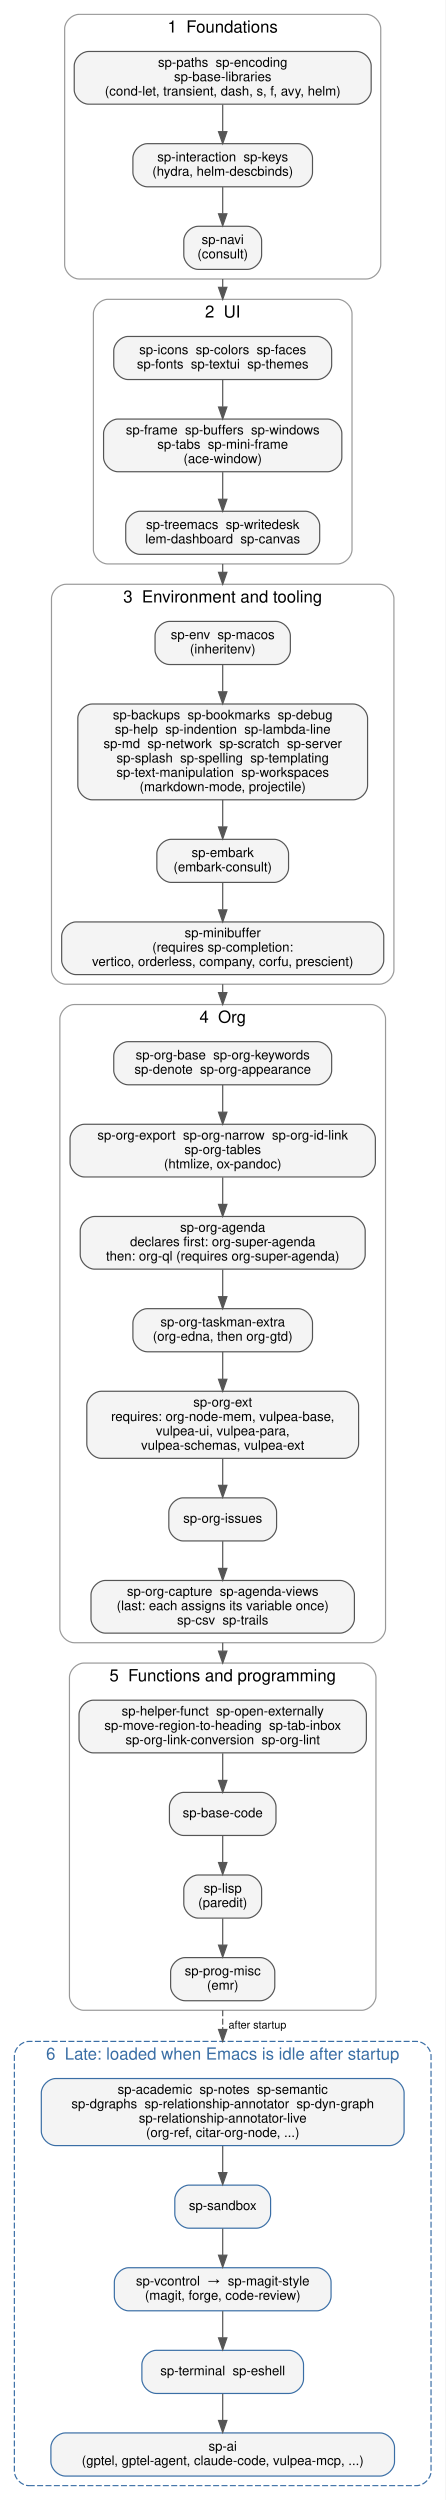
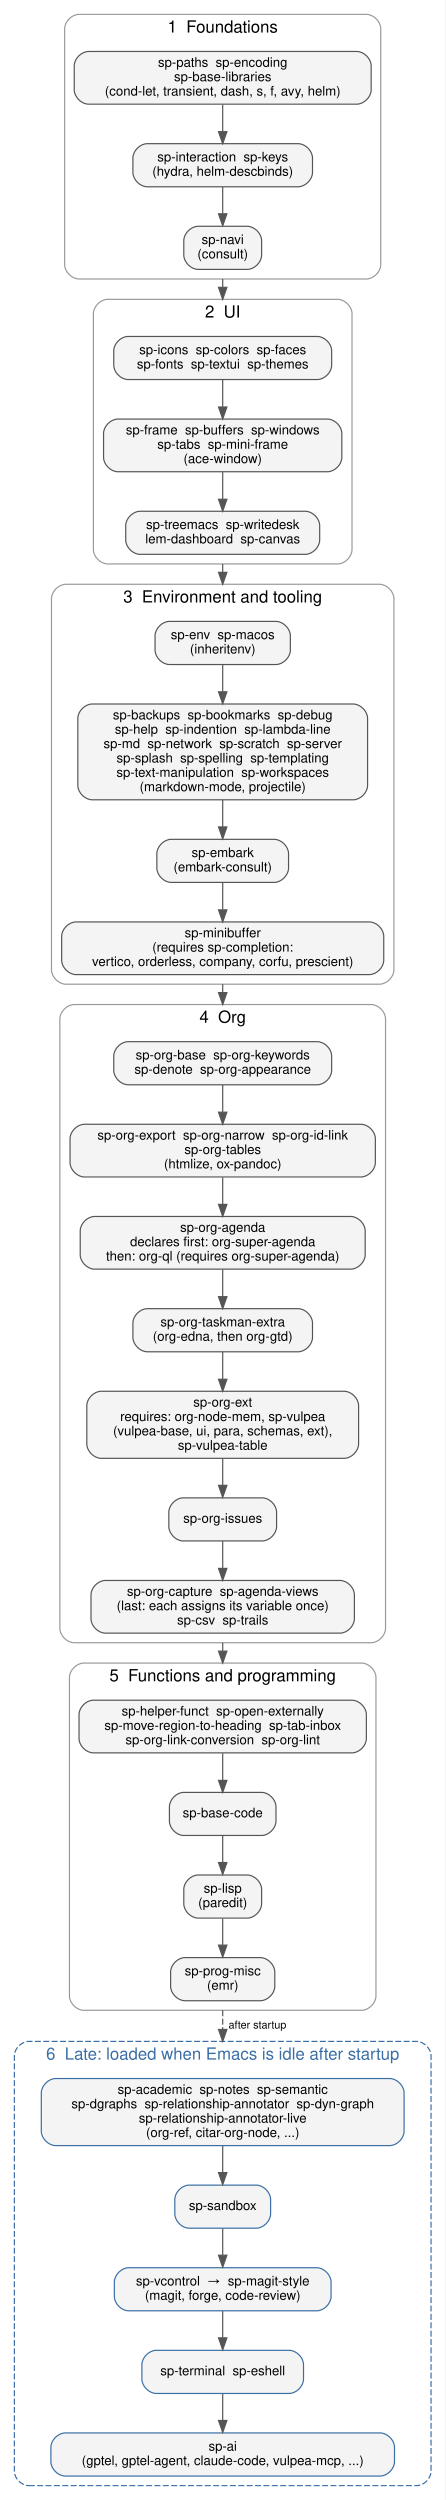
<svg xmlns="http://www.w3.org/2000/svg" width="372pt" height="2088pt" viewBox="0.00 0.00 372.00 2088.00">
  <g id="graph0" class="graph" transform="scale(1 1) rotate(0) translate(4 2084)">
    <polygon fill="white" stroke="transparent" points="-4,4 -4,-2084 368,-2084 368,4 -4,4" />
    <g id="clust1" class="cluster">
      <path fill="none" stroke="#999999" d="M62,-1851C62,-1851 302,-1851 302,-1851 308,-1851 314,-1857 314,-1863 314,-1863 314,-2060 314,-2060 314,-2066 308,-2072 302,-2072 302,-2072 62,-2072 62,-2072 56,-2072 50,-2066 50,-2060 50,-2060 50,-1863 50,-1863 50,-1857 56,-1851 62,-1851" />
      <text text-anchor="middle" x="182" y="-2056.8" font-family="Helvetica,sans-Serif" font-size="14.00">1  Foundations</text>
    </g>
    <g id="clust2" class="cluster">
      <path fill="none" stroke="#999999" d="M86,-1613C86,-1613 278,-1613 278,-1613 284,-1613 290,-1619 290,-1625 290,-1625 290,-1822 290,-1822 290,-1828 284,-1834 278,-1834 278,-1834 86,-1834 86,-1834 80,-1834 74,-1828 74,-1822 74,-1822 74,-1625 74,-1625 74,-1619 80,-1613 86,-1613" />
      <text text-anchor="middle" x="182" y="-1818.8" font-family="Helvetica,sans-Serif" font-size="14.00">2  UI</text>
    </g>
    <g id="clust3" class="cluster">
      <path fill="none" stroke="#999999" d="M51,-1262C51,-1262 313,-1262 313,-1262 319,-1262 325,-1268 325,-1274 325,-1274 325,-1584 325,-1584 325,-1590 319,-1596 313,-1596 313,-1596 51,-1596 51,-1596 45,-1596 39,-1590 39,-1584 39,-1584 39,-1274 39,-1274 39,-1268 45,-1262 51,-1262" />
      <text text-anchor="middle" x="182" y="-1580.8" font-family="Helvetica,sans-Serif" font-size="14.00">3  Environment and tooling</text>
    </g>
    <g id="clust4" class="cluster">
      <path fill="none" stroke="#999999" d="M58,-712C58,-712 306,-712 306,-712 312,-712 318,-718 318,-724 318,-724 318,-1233 318,-1233 318,-1239 312,-1245 306,-1245 306,-1245 58,-1245 58,-1245 52,-1245 46,-1239 46,-1233 46,-1233 46,-724 46,-724 46,-718 52,-712 58,-712" />
      <text text-anchor="middle" x="182" y="-1229.8" font-family="Helvetica,sans-Serif" font-size="14.00">4  Org</text>
    </g>
    <g id="clust5" class="cluster">
      <path fill="none" stroke="#999999" d="M66,-405C66,-405 298,-405 298,-405 304,-405 310,-411 310,-417 310,-417 310,-683 310,-683 310,-689 304,-695 298,-695 298,-695 66,-695 66,-695 60,-695 54,-689 54,-683 54,-683 54,-417 54,-417 54,-411 60,-405 66,-405" />
      <text text-anchor="middle" x="182" y="-679.8" font-family="Helvetica,sans-Serif" font-size="14.00">5  Functions and programming</text>
    </g>
    <g id="clust6" class="cluster">
      <path fill="none" stroke="#3a6ea5" stroke-dasharray="5,2" d="M20,-8C20,-8 344,-8 344,-8 350,-8 356,-14 356,-20 356,-20 356,-367 356,-367 356,-373 350,-379 344,-379 344,-379 20,-379 20,-379 14,-379 8,-373 8,-367 8,-367 8,-20 8,-20 8,-14 14,-8 20,-8" />
      <text text-anchor="middle" x="182" y="-363.8" font-family="Helvetica,sans-Serif" font-size="14.00" fill="#3a6ea5">6  Late: loaded when Emacs is idle after startup</text>
    </g>
    <g id="node1" class="node">
      <path fill="#f4f4f4" stroke="#555555" d="M294,-2041C294,-2041 70,-2041 70,-2041 64,-2041 58,-2035 58,-2029 58,-2029 58,-2009 58,-2009 58,-2003 64,-1997 70,-1997 70,-1997 294,-1997 294,-1997 300,-1997 306,-2003 306,-2009 306,-2009 306,-2029 306,-2029 306,-2035 300,-2041 294,-2041" />
      <text text-anchor="middle" x="182" y="-2028.2" font-family="Helvetica,sans-Serif" font-size="11.00">sp-paths  sp-encoding</text>
      <text text-anchor="middle" x="182" y="-2016.2" font-family="Helvetica,sans-Serif" font-size="11.00">sp-base-libraries</text>
      <text text-anchor="middle" x="182" y="-2004.2" font-family="Helvetica,sans-Serif" font-size="11.00">(cond-let, transient, dash, s, f, avy, helm)</text>
    </g>
    <g id="node2" class="node">
      <path fill="#f4f4f4" stroke="#555555" d="M245,-1964C245,-1964 119,-1964 119,-1964 113,-1964 107,-1958 107,-1952 107,-1952 107,-1940 107,-1940 107,-1934 113,-1928 119,-1928 119,-1928 245,-1928 245,-1928 251,-1928 257,-1934 257,-1940 257,-1940 257,-1952 257,-1952 257,-1958 251,-1964 245,-1964" />
      <text text-anchor="middle" x="182" y="-1949.2" font-family="Helvetica,sans-Serif" font-size="11.00">sp-interaction  sp-keys</text>
      <text text-anchor="middle" x="182" y="-1937.2" font-family="Helvetica,sans-Serif" font-size="11.00">(hydra, helm-descbinds)</text>
    </g>
    <g id="edge1" class="edge">
      <path fill="none" stroke="#555555" d="M182,-1996.7C182,-1989.59 182,-1981.57 182,-1974.09" />
      <polygon fill="#555555" stroke="#555555" points="185.5,-1974.01 182,-1964.01 178.5,-1974.01 185.5,-1974.01" />
    </g>
    <g id="node3" class="node">
      <path fill="#f4f4f4" stroke="#555555" d="M202.5,-1895C202.5,-1895 161.5,-1895 161.5,-1895 155.5,-1895 149.5,-1889 149.5,-1883 149.5,-1883 149.5,-1871 149.5,-1871 149.5,-1865 155.5,-1859 161.5,-1859 161.5,-1859 202.5,-1859 202.5,-1859 208.5,-1859 214.5,-1865 214.5,-1871 214.5,-1871 214.5,-1883 214.5,-1883 214.5,-1889 208.5,-1895 202.5,-1895" />
      <text text-anchor="middle" x="182" y="-1880.2" font-family="Helvetica,sans-Serif" font-size="11.00">sp-navi</text>
      <text text-anchor="middle" x="182" y="-1868.2" font-family="Helvetica,sans-Serif" font-size="11.00">(consult)</text>
    </g>
    <g id="edge2" class="edge">
      <path fill="none" stroke="#555555" d="M182,-1927.75C182,-1921 182,-1913.09 182,-1905.59" />
      <polygon fill="#555555" stroke="#555555" points="185.5,-1905.43 182,-1895.43 178.5,-1905.43 185.5,-1905.43" />
    </g>
    <g id="node4" class="node">
      <path fill="#f4f4f4" stroke="#555555" d="M261,-1803C261,-1803 103,-1803 103,-1803 97,-1803 91,-1797 91,-1791 91,-1791 91,-1779 91,-1779 91,-1773 97,-1767 103,-1767 103,-1767 261,-1767 261,-1767 267,-1767 273,-1773 273,-1779 273,-1779 273,-1791 273,-1791 273,-1797 267,-1803 261,-1803" />
      <text text-anchor="middle" x="182" y="-1788.2" font-family="Helvetica,sans-Serif" font-size="11.00">sp-icons  sp-colors  sp-faces</text>
      <text text-anchor="middle" x="182" y="-1776.2" font-family="Helvetica,sans-Serif" font-size="11.00">sp-fonts  sp-textui  sp-themes</text>
    </g>
    <g id="edge21" class="edge">
      <path fill="none" stroke="#555555" d="M182,-1851C182,-1848.8 182,-1846.52 182,-1844.19" />
      <polygon fill="#555555" stroke="#555555" points="185.5,-1844 182,-1834 178.5,-1844 185.5,-1844" />
    </g>
    <g id="node5" class="node">
      <path fill="#f4f4f4" stroke="#555555" d="M269.5,-1734C269.5,-1734 94.5,-1734 94.5,-1734 88.5,-1734 82.5,-1728 82.5,-1722 82.5,-1722 82.5,-1702 82.5,-1702 82.5,-1696 88.5,-1690 94.5,-1690 94.5,-1690 269.5,-1690 269.5,-1690 275.5,-1690 281.5,-1696 281.5,-1702 281.5,-1702 281.5,-1722 281.5,-1722 281.5,-1728 275.5,-1734 269.5,-1734" />
      <text text-anchor="middle" x="182" y="-1721.2" font-family="Helvetica,sans-Serif" font-size="11.00">sp-frame  sp-buffers  sp-windows</text>
      <text text-anchor="middle" x="182" y="-1709.2" font-family="Helvetica,sans-Serif" font-size="11.00">sp-tabs  sp-mini-frame</text>
      <text text-anchor="middle" x="182" y="-1697.2" font-family="Helvetica,sans-Serif" font-size="11.00">(ace-window)</text>
    </g>
    <g id="edge3" class="edge">
      <path fill="none" stroke="#555555" d="M182,-1766.81C182,-1760.04 182,-1752.05 182,-1744.32" />
      <polygon fill="#555555" stroke="#555555" points="185.5,-1744.09 182,-1734.09 178.5,-1744.09 185.5,-1744.09" />
    </g>
    <g id="node6" class="node">
      <path fill="#f4f4f4" stroke="#555555" d="M251,-1657C251,-1657 113,-1657 113,-1657 107,-1657 101,-1651 101,-1645 101,-1645 101,-1633 101,-1633 101,-1627 107,-1621 113,-1621 113,-1621 251,-1621 251,-1621 257,-1621 263,-1627 263,-1633 263,-1633 263,-1645 263,-1645 263,-1651 257,-1657 251,-1657" />
      <text text-anchor="middle" x="182" y="-1642.2" font-family="Helvetica,sans-Serif" font-size="11.00">sp-treemacs  sp-writedesk</text>
      <text text-anchor="middle" x="182" y="-1630.2" font-family="Helvetica,sans-Serif" font-size="11.00">lem-dashboard  sp-canvas</text>
    </g>
    <g id="edge4" class="edge">
      <path fill="none" stroke="#555555" d="M182,-1689.7C182,-1682.59 182,-1674.57 182,-1667.09" />
      <polygon fill="#555555" stroke="#555555" points="185.5,-1667.01 182,-1657.01 178.5,-1667.01 185.5,-1667.01" />
    </g>
    <g id="node7" class="node">
      <path fill="#f4f4f4" stroke="#555555" d="M226.5,-1565C226.5,-1565 137.5,-1565 137.5,-1565 131.5,-1565 125.5,-1559 125.5,-1553 125.5,-1553 125.5,-1541 125.5,-1541 125.5,-1535 131.5,-1529 137.5,-1529 137.5,-1529 226.5,-1529 226.5,-1529 232.5,-1529 238.5,-1535 238.5,-1541 238.5,-1541 238.5,-1553 238.5,-1553 238.5,-1559 232.5,-1565 226.5,-1565" />
      <text text-anchor="middle" x="182" y="-1550.2" font-family="Helvetica,sans-Serif" font-size="11.00">sp-env  sp-macos</text>
      <text text-anchor="middle" x="182" y="-1538.2" font-family="Helvetica,sans-Serif" font-size="11.00">(inheritenv)</text>
    </g>
    <g id="edge22" class="edge">
      <path fill="none" stroke="#555555" d="M182,-1613C182,-1610.8 182,-1608.52 182,-1606.19" />
      <polygon fill="#555555" stroke="#555555" points="185.5,-1606 182,-1596 178.5,-1606 185.5,-1606" />
    </g>
    <g id="node8" class="node">
      <path fill="#f4f4f4" stroke="#555555" d="M291,-1496C291,-1496 73,-1496 73,-1496 67,-1496 61,-1490 61,-1484 61,-1484 61,-1428 61,-1428 61,-1422 67,-1416 73,-1416 73,-1416 291,-1416 291,-1416 297,-1416 303,-1422 303,-1428 303,-1428 303,-1484 303,-1484 303,-1490 297,-1496 291,-1496" />
      <text text-anchor="middle" x="182" y="-1483.2" font-family="Helvetica,sans-Serif" font-size="11.00">sp-backups  sp-bookmarks  sp-debug</text>
      <text text-anchor="middle" x="182" y="-1471.2" font-family="Helvetica,sans-Serif" font-size="11.00">sp-help  sp-indention  sp-lambda-line</text>
      <text text-anchor="middle" x="182" y="-1459.2" font-family="Helvetica,sans-Serif" font-size="11.00">sp-md  sp-network  sp-scratch  sp-server</text>
      <text text-anchor="middle" x="182" y="-1447.2" font-family="Helvetica,sans-Serif" font-size="11.00">sp-splash  sp-spelling  sp-templating</text>
      <text text-anchor="middle" x="182" y="-1435.2" font-family="Helvetica,sans-Serif" font-size="11.00">sp-text-manipulation  sp-workspaces</text>
      <text text-anchor="middle" x="182" y="-1423.2" font-family="Helvetica,sans-Serif" font-size="11.00">(markdown-mode, projectile)</text>
    </g>
    <g id="edge5" class="edge">
      <path fill="none" stroke="#555555" d="M182,-1528.84C182,-1522.3 182,-1514.49 182,-1506.45" />
      <polygon fill="#555555" stroke="#555555" points="185.5,-1506.23 182,-1496.23 178.5,-1506.23 185.5,-1506.23" />
    </g>
    <g id="node9" class="node">
      <path fill="#f4f4f4" stroke="#555555" d="M225,-1383C225,-1383 139,-1383 139,-1383 133,-1383 127,-1377 127,-1371 127,-1371 127,-1359 127,-1359 127,-1353 133,-1347 139,-1347 139,-1347 225,-1347 225,-1347 231,-1347 237,-1353 237,-1359 237,-1359 237,-1371 237,-1371 237,-1377 231,-1383 225,-1383" />
      <text text-anchor="middle" x="182" y="-1368.2" font-family="Helvetica,sans-Serif" font-size="11.00">sp-embark</text>
      <text text-anchor="middle" x="182" y="-1356.2" font-family="Helvetica,sans-Serif" font-size="11.00">(embark-consult)</text>
    </g>
    <g id="edge6" class="edge">
      <path fill="none" stroke="#555555" d="M182,-1415.96C182,-1408.4 182,-1400.61 182,-1393.51" />
      <polygon fill="#555555" stroke="#555555" points="185.5,-1393.37 182,-1383.37 178.5,-1393.37 185.5,-1393.37" />
    </g>
    <g id="node10" class="node">
      <path fill="#f4f4f4" stroke="#555555" d="M304.5,-1314C304.5,-1314 59.5,-1314 59.5,-1314 53.5,-1314 47.5,-1308 47.5,-1302 47.5,-1302 47.5,-1282 47.5,-1282 47.5,-1276 53.5,-1270 59.5,-1270 59.5,-1270 304.5,-1270 304.5,-1270 310.5,-1270 316.5,-1276 316.5,-1282 316.5,-1282 316.5,-1302 316.5,-1302 316.5,-1308 310.5,-1314 304.5,-1314" />
      <text text-anchor="middle" x="182" y="-1301.2" font-family="Helvetica,sans-Serif" font-size="11.00">sp-minibuffer</text>
      <text text-anchor="middle" x="182" y="-1289.2" font-family="Helvetica,sans-Serif" font-size="11.00">(requires sp-completion:</text>
      <text text-anchor="middle" x="182" y="-1277.2" font-family="Helvetica,sans-Serif" font-size="11.00">vertico, orderless, company, corfu, prescient)</text>
    </g>
    <g id="edge7" class="edge">
      <path fill="none" stroke="#555555" d="M182,-1346.81C182,-1340.04 182,-1332.05 182,-1324.32" />
      <polygon fill="#555555" stroke="#555555" points="185.5,-1324.09 182,-1314.09 178.5,-1324.09 185.5,-1324.09" />
    </g>
    <g id="node11" class="node">
      <path fill="#f4f4f4" stroke="#555555" d="M261,-1214C261,-1214 103,-1214 103,-1214 97,-1214 91,-1208 91,-1202 91,-1202 91,-1190 91,-1190 91,-1184 97,-1178 103,-1178 103,-1178 261,-1178 261,-1178 267,-1178 273,-1184 273,-1190 273,-1190 273,-1202 273,-1202 273,-1208 267,-1214 261,-1214" />
      <text text-anchor="middle" x="182" y="-1199.2" font-family="Helvetica,sans-Serif" font-size="11.00">sp-org-base  sp-org-keywords</text>
      <text text-anchor="middle" x="182" y="-1187.2" font-family="Helvetica,sans-Serif" font-size="11.00">sp-denote  sp-org-appearance</text>
    </g>
    <g id="edge23" class="edge">
      <path fill="none" stroke="#555555" d="M182,-1262C182,-1259.74 182,-1257.42 182,-1255.06" />
      <polygon fill="#555555" stroke="#555555" points="185.5,-1255 182,-1245 178.5,-1255 185.5,-1255" />
    </g>
    <g id="node12" class="node">
      <path fill="#f4f4f4" stroke="#555555" d="M297.5,-1145C297.5,-1145 66.5,-1145 66.5,-1145 60.5,-1145 54.5,-1139 54.5,-1133 54.5,-1133 54.5,-1113 54.5,-1113 54.5,-1107 60.5,-1101 66.5,-1101 66.5,-1101 297.5,-1101 297.5,-1101 303.5,-1101 309.5,-1107 309.5,-1113 309.5,-1113 309.5,-1133 309.5,-1133 309.5,-1139 303.5,-1145 297.5,-1145" />
      <text text-anchor="middle" x="182" y="-1132.2" font-family="Helvetica,sans-Serif" font-size="11.00">sp-org-export  sp-org-narrow  sp-org-id-link</text>
      <text text-anchor="middle" x="182" y="-1120.2" font-family="Helvetica,sans-Serif" font-size="11.00">sp-org-tables</text>
      <text text-anchor="middle" x="182" y="-1108.2" font-family="Helvetica,sans-Serif" font-size="11.00">(htmlize, ox-pandoc)</text>
    </g>
    <g id="edge8" class="edge">
      <path fill="none" stroke="#555555" d="M182,-1177.81C182,-1171.04 182,-1163.05 182,-1155.32" />
      <polygon fill="#555555" stroke="#555555" points="185.5,-1155.09 182,-1145.09 178.5,-1155.09 185.5,-1155.09" />
    </g>
    <g id="node13" class="node">
      <path fill="#f4f4f4" stroke="#555555" d="M289,-1068C289,-1068 75,-1068 75,-1068 69,-1068 63,-1062 63,-1056 63,-1056 63,-1036 63,-1036 63,-1030 69,-1024 75,-1024 75,-1024 289,-1024 289,-1024 295,-1024 301,-1030 301,-1036 301,-1036 301,-1056 301,-1056 301,-1062 295,-1068 289,-1068" />
      <text text-anchor="middle" x="182" y="-1055.2" font-family="Helvetica,sans-Serif" font-size="11.00">sp-org-agenda</text>
      <text text-anchor="middle" x="182" y="-1043.2" font-family="Helvetica,sans-Serif" font-size="11.00">declares first: org-super-agenda</text>
      <text text-anchor="middle" x="182" y="-1031.2" font-family="Helvetica,sans-Serif" font-size="11.00">then: org-ql (requires org-super-agenda)</text>
    </g>
    <g id="edge9" class="edge">
      <path fill="none" stroke="#555555" d="M182,-1100.71C182,-1093.68 182,-1085.72 182,-1078.11" />
      <polygon fill="#555555" stroke="#555555" points="185.5,-1078.08 182,-1068.09 178.5,-1078.09 185.5,-1078.08" />
    </g>
    <g id="node14" class="node">
      <path fill="#f4f4f4" stroke="#555555" d="M245,-991C245,-991 119,-991 119,-991 113,-991 107,-985 107,-979 107,-979 107,-967 107,-967 107,-961 113,-955 119,-955 119,-955 245,-955 245,-955 251,-955 257,-961 257,-967 257,-967 257,-979 257,-979 257,-985 251,-991 245,-991" />
      <text text-anchor="middle" x="182" y="-976.2" font-family="Helvetica,sans-Serif" font-size="11.00">sp-org-taskman-extra</text>
      <text text-anchor="middle" x="182" y="-964.2" font-family="Helvetica,sans-Serif" font-size="11.00">(org-edna, then org-gtd)</text>
    </g>
    <g id="edge10" class="edge">
      <path fill="none" stroke="#555555" d="M182,-1023.7C182,-1016.59 182,-1008.57 182,-1001.09" />
      <polygon fill="#555555" stroke="#555555" points="185.5,-1001.01 182,-991.01 178.5,-1001.01 185.5,-1001.01" />
    </g>
    <g id="node15" class="node">
      <path fill="#f4f4f4" stroke="#555555" d="M283.5,-922C283.5,-922 80.5,-922 80.5,-922 74.5,-922 68.5,-916 68.5,-910 68.5,-910 68.5,-878 68.5,-878 68.5,-872 74.5,-866 80.5,-866 80.5,-866 283.5,-866 283.5,-866 289.5,-866 295.5,-872 295.5,-878 295.5,-878 295.5,-910 295.5,-910 295.5,-916 289.5,-922 283.5,-922" />
      <text text-anchor="middle" x="182" y="-909.2" font-family="Helvetica,sans-Serif" font-size="11.00">sp-org-ext</text>
-       <text text-anchor="middle" x="182" y="-897.2" font-family="Helvetica,sans-Serif" font-size="11.00">requires: org-node-mem, vulpea-base,</text>
-       <text text-anchor="middle" x="182" y="-885.2" font-family="Helvetica,sans-Serif" font-size="11.00">vulpea-ui, vulpea-para,</text>
-       <text text-anchor="middle" x="182" y="-873.2" font-family="Helvetica,sans-Serif" font-size="11.00">vulpea-schemas, vulpea-ext</text>
+       <text text-anchor="middle" x="182" y="-897.2" font-family="Helvetica,sans-Serif" font-size="11.00">requires: org-node-mem, sp-vulpea</text>
+       <text text-anchor="middle" x="182" y="-885.2" font-family="Helvetica,sans-Serif" font-size="11.00">(vulpea-base, ui, para, schemas, ext),</text>
+       <text text-anchor="middle" x="182" y="-873.2" font-family="Helvetica,sans-Serif" font-size="11.00">sp-vulpea-table</text>
    </g>
    <g id="edge11" class="edge">
      <path fill="none" stroke="#555555" d="M182,-954.91C182,-948.2 182,-940.2 182,-932.28" />
      <polygon fill="#555555" stroke="#555555" points="185.5,-932.02 182,-922.02 178.5,-932.02 185.5,-932.02" />
    </g>
    <g id="node16" class="node">
      <path fill="#f4f4f4" stroke="#555555" d="M215,-833C215,-833 149,-833 149,-833 143,-833 137,-827 137,-821 137,-821 137,-809 137,-809 137,-803 143,-797 149,-797 149,-797 215,-797 215,-797 221,-797 227,-803 227,-809 227,-809 227,-821 227,-821 227,-827 221,-833 215,-833" />
      <text text-anchor="middle" x="182" y="-812.2" font-family="Helvetica,sans-Serif" font-size="11.00">sp-org-issues</text>
    </g>
    <g id="edge12" class="edge">
      <path fill="none" stroke="#555555" d="M182,-865.64C182,-858.43 182,-850.66 182,-843.45" />
      <polygon fill="#555555" stroke="#555555" points="185.5,-843.43 182,-833.43 178.5,-843.43 185.5,-843.43" />
    </g>
    <g id="node17" class="node">
      <path fill="#f4f4f4" stroke="#555555" d="M280,-764C280,-764 84,-764 84,-764 78,-764 72,-758 72,-752 72,-752 72,-732 72,-732 72,-726 78,-720 84,-720 84,-720 280,-720 280,-720 286,-720 292,-726 292,-732 292,-732 292,-752 292,-752 292,-758 286,-764 280,-764" />
      <text text-anchor="middle" x="182" y="-751.2" font-family="Helvetica,sans-Serif" font-size="11.00">sp-org-capture  sp-agenda-views</text>
      <text text-anchor="middle" x="182" y="-739.2" font-family="Helvetica,sans-Serif" font-size="11.00">(last: each assigns its variable once)</text>
      <text text-anchor="middle" x="182" y="-727.2" font-family="Helvetica,sans-Serif" font-size="11.00">sp-csv  sp-trails</text>
    </g>
    <g id="edge13" class="edge">
      <path fill="none" stroke="#555555" d="M182,-796.81C182,-790.04 182,-782.05 182,-774.32" />
      <polygon fill="#555555" stroke="#555555" points="185.5,-774.09 182,-764.09 178.5,-774.09 185.5,-774.09" />
    </g>
    <g id="node18" class="node">
      <path fill="#f4f4f4" stroke="#555555" d="M290,-664C290,-664 74,-664 74,-664 68,-664 62,-658 62,-652 62,-652 62,-632 62,-632 62,-626 68,-620 74,-620 74,-620 290,-620 290,-620 296,-620 302,-626 302,-632 302,-632 302,-652 302,-652 302,-658 296,-664 290,-664" />
      <text text-anchor="middle" x="182" y="-651.2" font-family="Helvetica,sans-Serif" font-size="11.00">sp-helper-funct  sp-open-externally</text>
      <text text-anchor="middle" x="182" y="-639.2" font-family="Helvetica,sans-Serif" font-size="11.00">sp-move-region-to-heading  sp-tab-inbox</text>
      <text text-anchor="middle" x="182" y="-627.2" font-family="Helvetica,sans-Serif" font-size="11.00">sp-org-link-conversion  sp-org-lint</text>
    </g>
    <g id="edge24" class="edge">
      <path fill="none" stroke="#555555" d="M182,-712C182,-709.77 182,-707.47 182,-705.12" />
      <polygon fill="#555555" stroke="#555555" points="185.5,-705 182,-695 178.5,-705 185.5,-705" />
    </g>
    <g id="node19" class="node">
      <path fill="#f4f4f4" stroke="#555555" d="M214.5,-587C214.5,-587 149.5,-587 149.5,-587 143.5,-587 137.5,-581 137.5,-575 137.5,-575 137.5,-563 137.5,-563 137.5,-557 143.5,-551 149.5,-551 149.5,-551 214.5,-551 214.5,-551 220.5,-551 226.5,-557 226.5,-563 226.5,-563 226.5,-575 226.5,-575 226.5,-581 220.5,-587 214.5,-587" />
      <text text-anchor="middle" x="182" y="-566.2" font-family="Helvetica,sans-Serif" font-size="11.00">sp-base-code</text>
    </g>
    <g id="edge14" class="edge">
      <path fill="none" stroke="#555555" d="M182,-619.7C182,-612.59 182,-604.57 182,-597.09" />
      <polygon fill="#555555" stroke="#555555" points="185.5,-597.01 182,-587.01 178.5,-597.01 185.5,-597.01" />
    </g>
    <g id="node20" class="node">
      <path fill="#f4f4f4" stroke="#555555" d="M202.5,-518C202.5,-518 161.5,-518 161.5,-518 155.5,-518 149.5,-512 149.5,-506 149.5,-506 149.5,-494 149.5,-494 149.5,-488 155.5,-482 161.5,-482 161.5,-482 202.5,-482 202.5,-482 208.5,-482 214.5,-488 214.5,-494 214.5,-494 214.5,-506 214.5,-506 214.5,-512 208.5,-518 202.5,-518" />
      <text text-anchor="middle" x="182" y="-503.2" font-family="Helvetica,sans-Serif" font-size="11.00">sp-lisp</text>
      <text text-anchor="middle" x="182" y="-491.2" font-family="Helvetica,sans-Serif" font-size="11.00">(paredit)</text>
    </g>
    <g id="edge15" class="edge">
      <path fill="none" stroke="#555555" d="M182,-550.75C182,-544 182,-536.09 182,-528.59" />
      <polygon fill="#555555" stroke="#555555" points="185.5,-528.43 182,-518.43 178.5,-528.43 185.5,-528.43" />
    </g>
    <g id="node21" class="node">
      <path fill="#f4f4f4" stroke="#555555" d="M213.5,-449C213.5,-449 150.5,-449 150.5,-449 144.5,-449 138.5,-443 138.5,-437 138.5,-437 138.5,-425 138.5,-425 138.5,-419 144.5,-413 150.5,-413 150.5,-413 213.5,-413 213.5,-413 219.5,-413 225.5,-419 225.5,-425 225.5,-425 225.5,-437 225.5,-437 225.5,-443 219.5,-449 213.5,-449" />
      <text text-anchor="middle" x="182" y="-434.2" font-family="Helvetica,sans-Serif" font-size="11.00">sp-prog-misc</text>
      <text text-anchor="middle" x="182" y="-422.2" font-family="Helvetica,sans-Serif" font-size="11.00">(emr)</text>
    </g>
    <g id="edge16" class="edge">
      <path fill="none" stroke="#555555" d="M182,-481.75C182,-475 182,-467.09 182,-459.59" />
      <polygon fill="#555555" stroke="#555555" points="185.5,-459.43 182,-449.43 178.5,-459.43 185.5,-459.43" />
    </g>
    <g id="node22" class="node">
      <path fill="#f4f4f4" stroke="#3a6ea5" d="M321.5,-348C321.5,-348 42.5,-348 42.5,-348 36.5,-348 30.5,-342 30.5,-336 30.5,-336 30.5,-304 30.5,-304 30.5,-298 36.5,-292 42.5,-292 42.5,-292 321.5,-292 321.5,-292 327.5,-292 333.5,-298 333.5,-304 333.5,-304 333.5,-336 333.5,-336 333.5,-342 327.5,-348 321.5,-348" />
      <text text-anchor="middle" x="182" y="-335.2" font-family="Helvetica,sans-Serif" font-size="11.00">sp-academic  sp-notes  sp-semantic</text>
      <text text-anchor="middle" x="182" y="-323.2" font-family="Helvetica,sans-Serif" font-size="11.00">sp-dgraphs  sp-relationship-annotator  sp-dyn-graph</text>
      <text text-anchor="middle" x="182" y="-311.2" font-family="Helvetica,sans-Serif" font-size="11.00">sp-relationship-annotator-live</text>
      <text text-anchor="middle" x="182" y="-299.2" font-family="Helvetica,sans-Serif" font-size="11.00">(org-ref, citar-org-node, ...)</text>
    </g>
    <g id="edge25" class="edge">
      <path fill="none" stroke="#555555" stroke-dasharray="5,2" d="M182,-405C182,-400.07 182,-394.68 182,-389.09" />
      <polygon fill="#555555" stroke="#555555" points="185.5,-389 182,-379 178.5,-389 185.5,-389" />
      <text text-anchor="middle" x="211" y="-389.8" font-family="Helvetica,sans-Serif" font-size="9.00">after startup</text>
    </g>
    <g id="node23" class="node">
      <path fill="#f4f4f4" stroke="#3a6ea5" d="M210,-259C210,-259 154,-259 154,-259 148,-259 142,-253 142,-247 142,-247 142,-235 142,-235 142,-229 148,-223 154,-223 154,-223 210,-223 210,-223 216,-223 222,-229 222,-235 222,-235 222,-247 222,-247 222,-253 216,-259 210,-259" />
      <text text-anchor="middle" x="182" y="-238.2" font-family="Helvetica,sans-Serif" font-size="11.00">sp-sandbox</text>
    </g>
    <g id="edge17" class="edge">
      <path fill="none" stroke="#555555" d="M182,-291.64C182,-284.43 182,-276.66 182,-269.45" />
      <polygon fill="#555555" stroke="#555555" points="185.5,-269.43 182,-259.43 178.5,-269.43 185.5,-269.43" />
    </g>
    <g id="node24" class="node">
      <path fill="#f4f4f4" stroke="#3a6ea5" d="M260.5,-190C260.5,-190 103.5,-190 103.5,-190 97.5,-190 91.5,-184 91.5,-178 91.5,-178 91.5,-166 91.5,-166 91.5,-160 97.5,-154 103.5,-154 103.5,-154 260.5,-154 260.5,-154 266.5,-154 272.5,-160 272.5,-166 272.5,-166 272.5,-178 272.5,-178 272.5,-184 266.5,-190 260.5,-190" />
      <text text-anchor="middle" x="182" y="-175.2" font-family="Helvetica,sans-Serif" font-size="11.00">sp-vcontrol  →  sp-magit-style</text>
      <text text-anchor="middle" x="182" y="-163.2" font-family="Helvetica,sans-Serif" font-size="11.00">(magit, forge, code-review)</text>
    </g>
    <g id="edge18" class="edge">
      <path fill="none" stroke="#555555" d="M182,-222.75C182,-216 182,-208.09 182,-200.59" />
      <polygon fill="#555555" stroke="#555555" points="185.5,-200.43 182,-190.43 178.5,-200.43 185.5,-200.43" />
    </g>
    <g id="node25" class="node">
      <path fill="#f4f4f4" stroke="#3a6ea5" d="M237.5,-121C237.5,-121 126.5,-121 126.5,-121 120.5,-121 114.5,-115 114.5,-109 114.5,-109 114.5,-97 114.5,-97 114.5,-91 120.5,-85 126.5,-85 126.5,-85 237.5,-85 237.5,-85 243.5,-85 249.5,-91 249.5,-97 249.5,-97 249.5,-109 249.5,-109 249.5,-115 243.5,-121 237.5,-121" />
      <text text-anchor="middle" x="182" y="-100.2" font-family="Helvetica,sans-Serif" font-size="11.00">sp-terminal  sp-eshell</text>
    </g>
    <g id="edge19" class="edge">
      <path fill="none" stroke="#555555" d="M182,-153.75C182,-147 182,-139.09 182,-131.59" />
      <polygon fill="#555555" stroke="#555555" points="185.5,-131.43 182,-121.43 178.5,-131.43 185.5,-131.43" />
    </g>
    <g id="node26" class="node">
      <path fill="#f4f4f4" stroke="#3a6ea5" d="M313.5,-52C313.5,-52 50.5,-52 50.5,-52 44.5,-52 38.5,-46 38.5,-40 38.5,-40 38.5,-28 38.5,-28 38.5,-22 44.5,-16 50.5,-16 50.5,-16 313.5,-16 313.5,-16 319.5,-16 325.5,-22 325.5,-28 325.5,-28 325.5,-40 325.5,-40 325.5,-46 319.5,-52 313.5,-52" />
      <text text-anchor="middle" x="182" y="-37.2" font-family="Helvetica,sans-Serif" font-size="11.00">sp-ai</text>
      <text text-anchor="middle" x="182" y="-25.2" font-family="Helvetica,sans-Serif" font-size="11.00">(gptel, gptel-agent, claude-code, vulpea-mcp, ...)</text>
    </g>
    <g id="edge20" class="edge">
      <path fill="none" stroke="#555555" d="M182,-84.75C182,-78 182,-70.09 182,-62.59" />
      <polygon fill="#555555" stroke="#555555" points="185.5,-62.43 182,-52.43 178.5,-62.43 185.5,-62.43" />
    </g>
  </g>
</svg>
